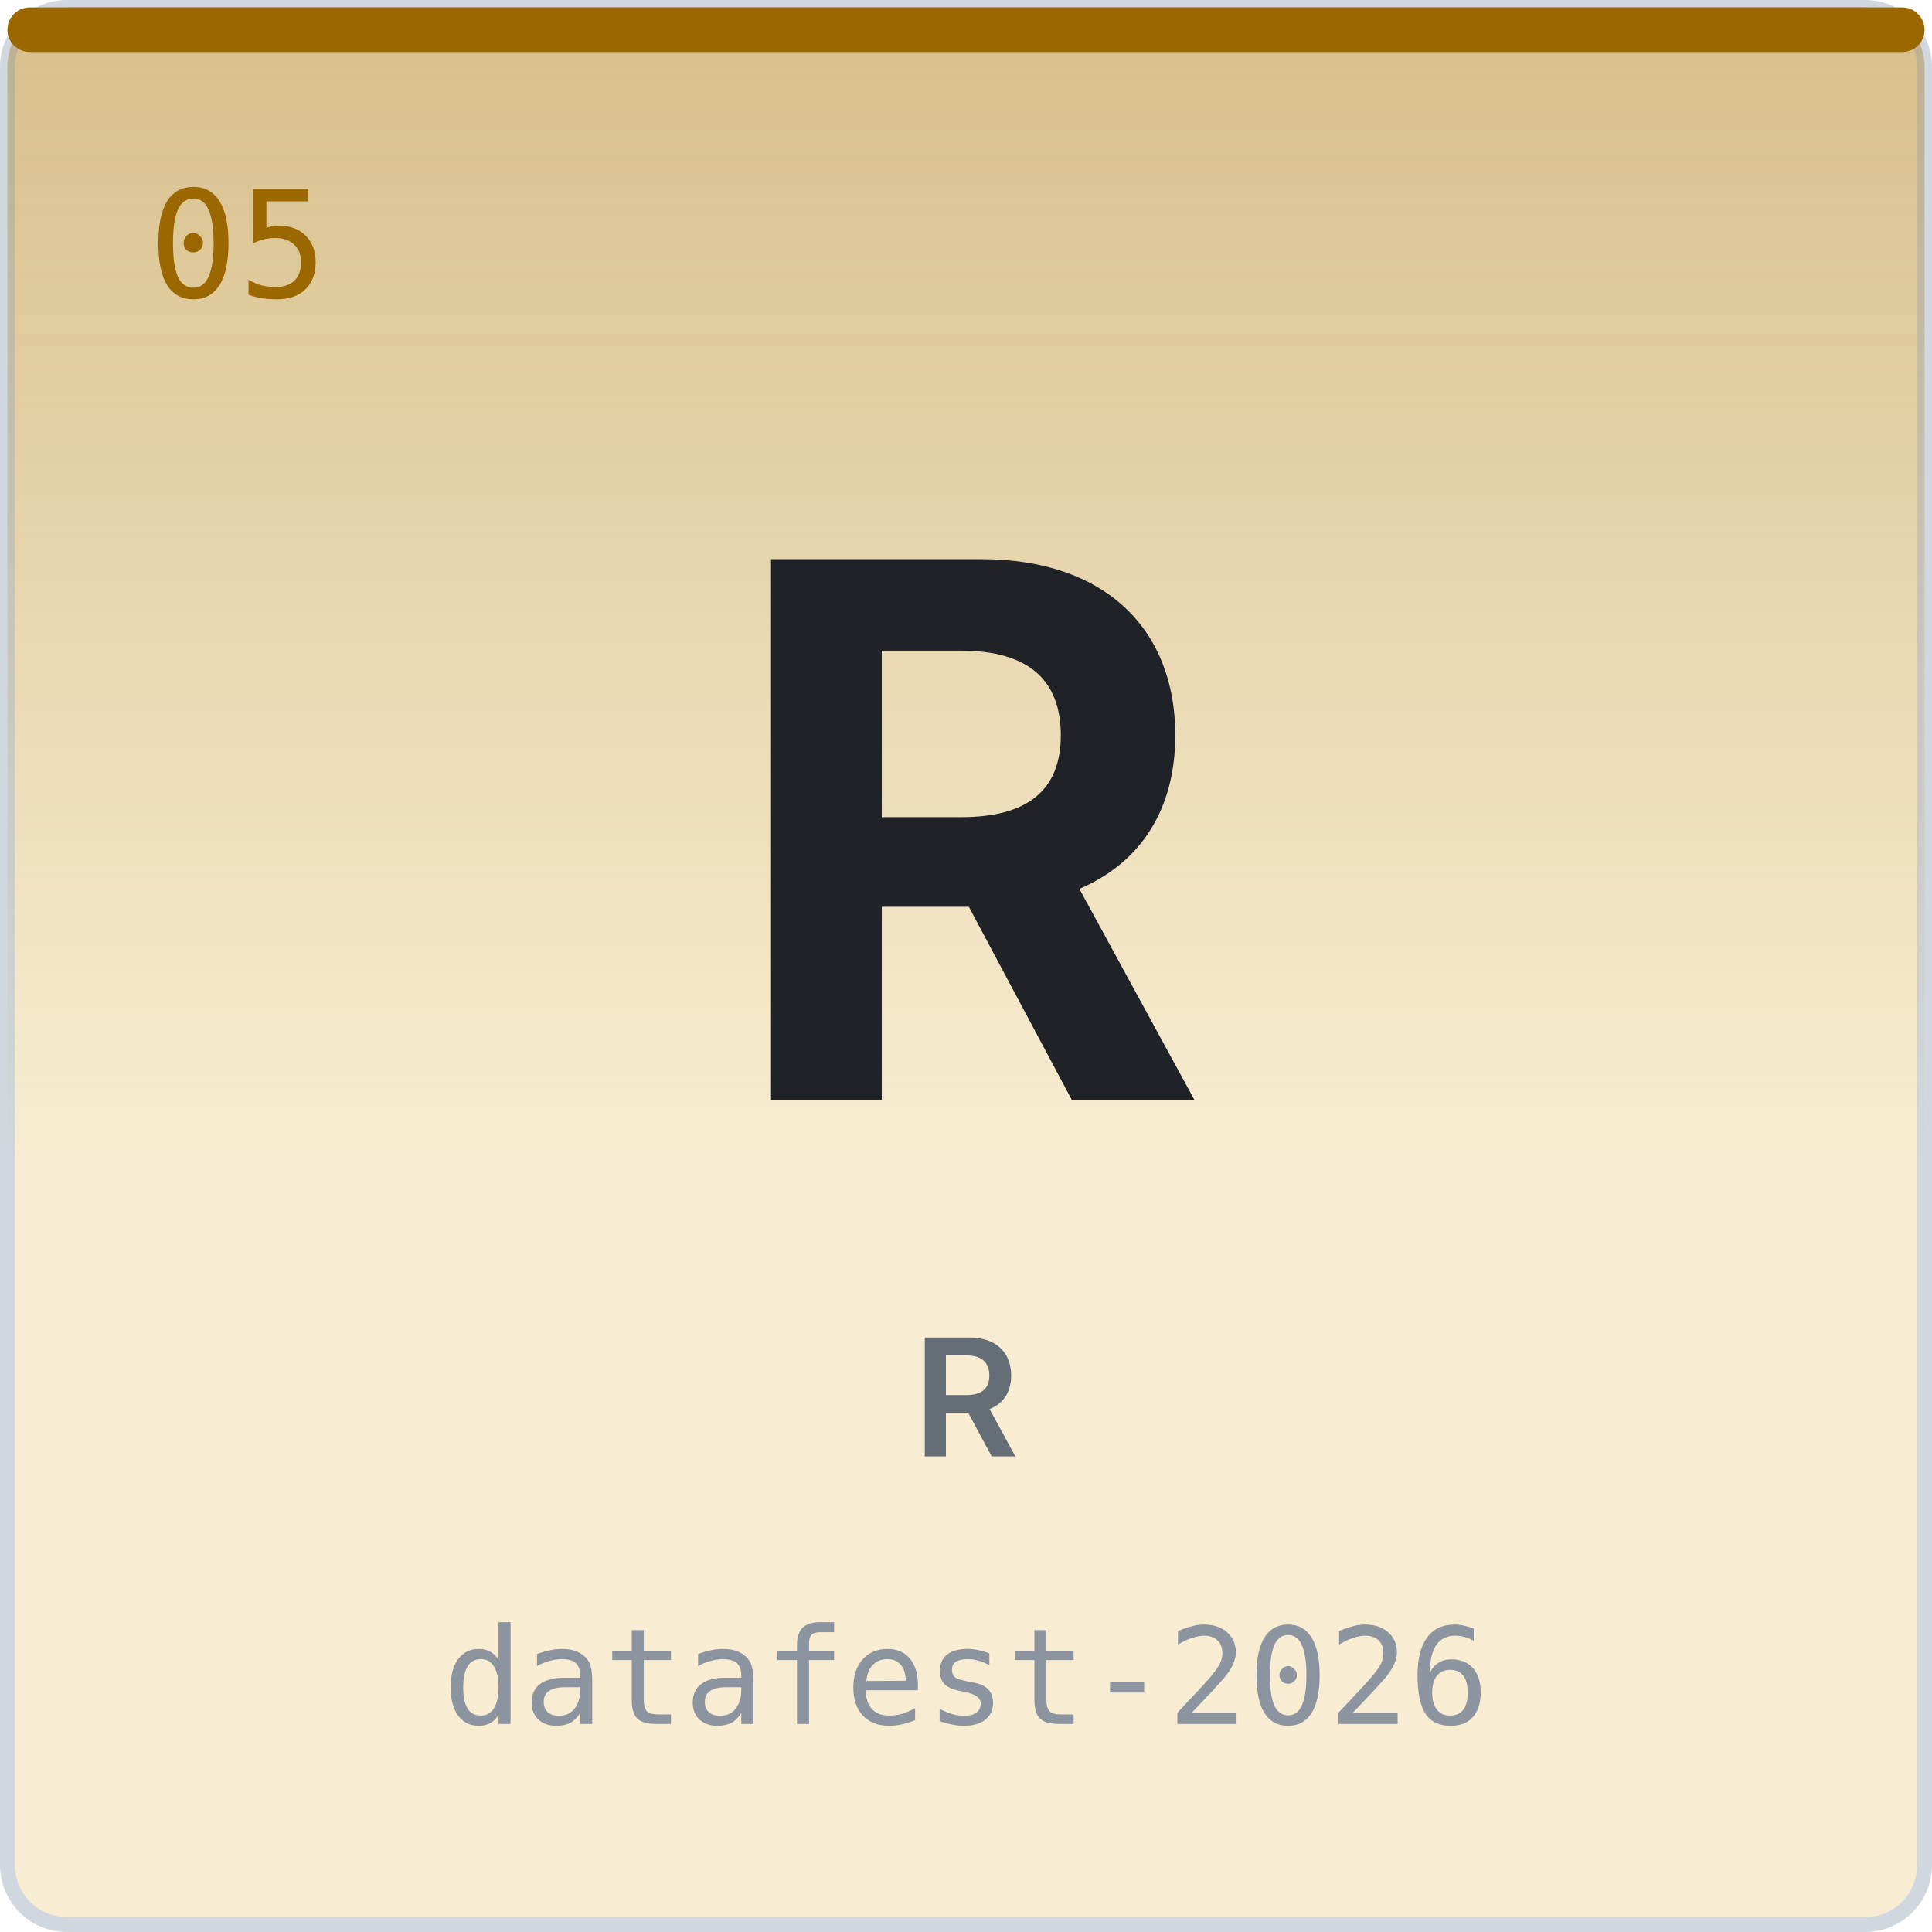
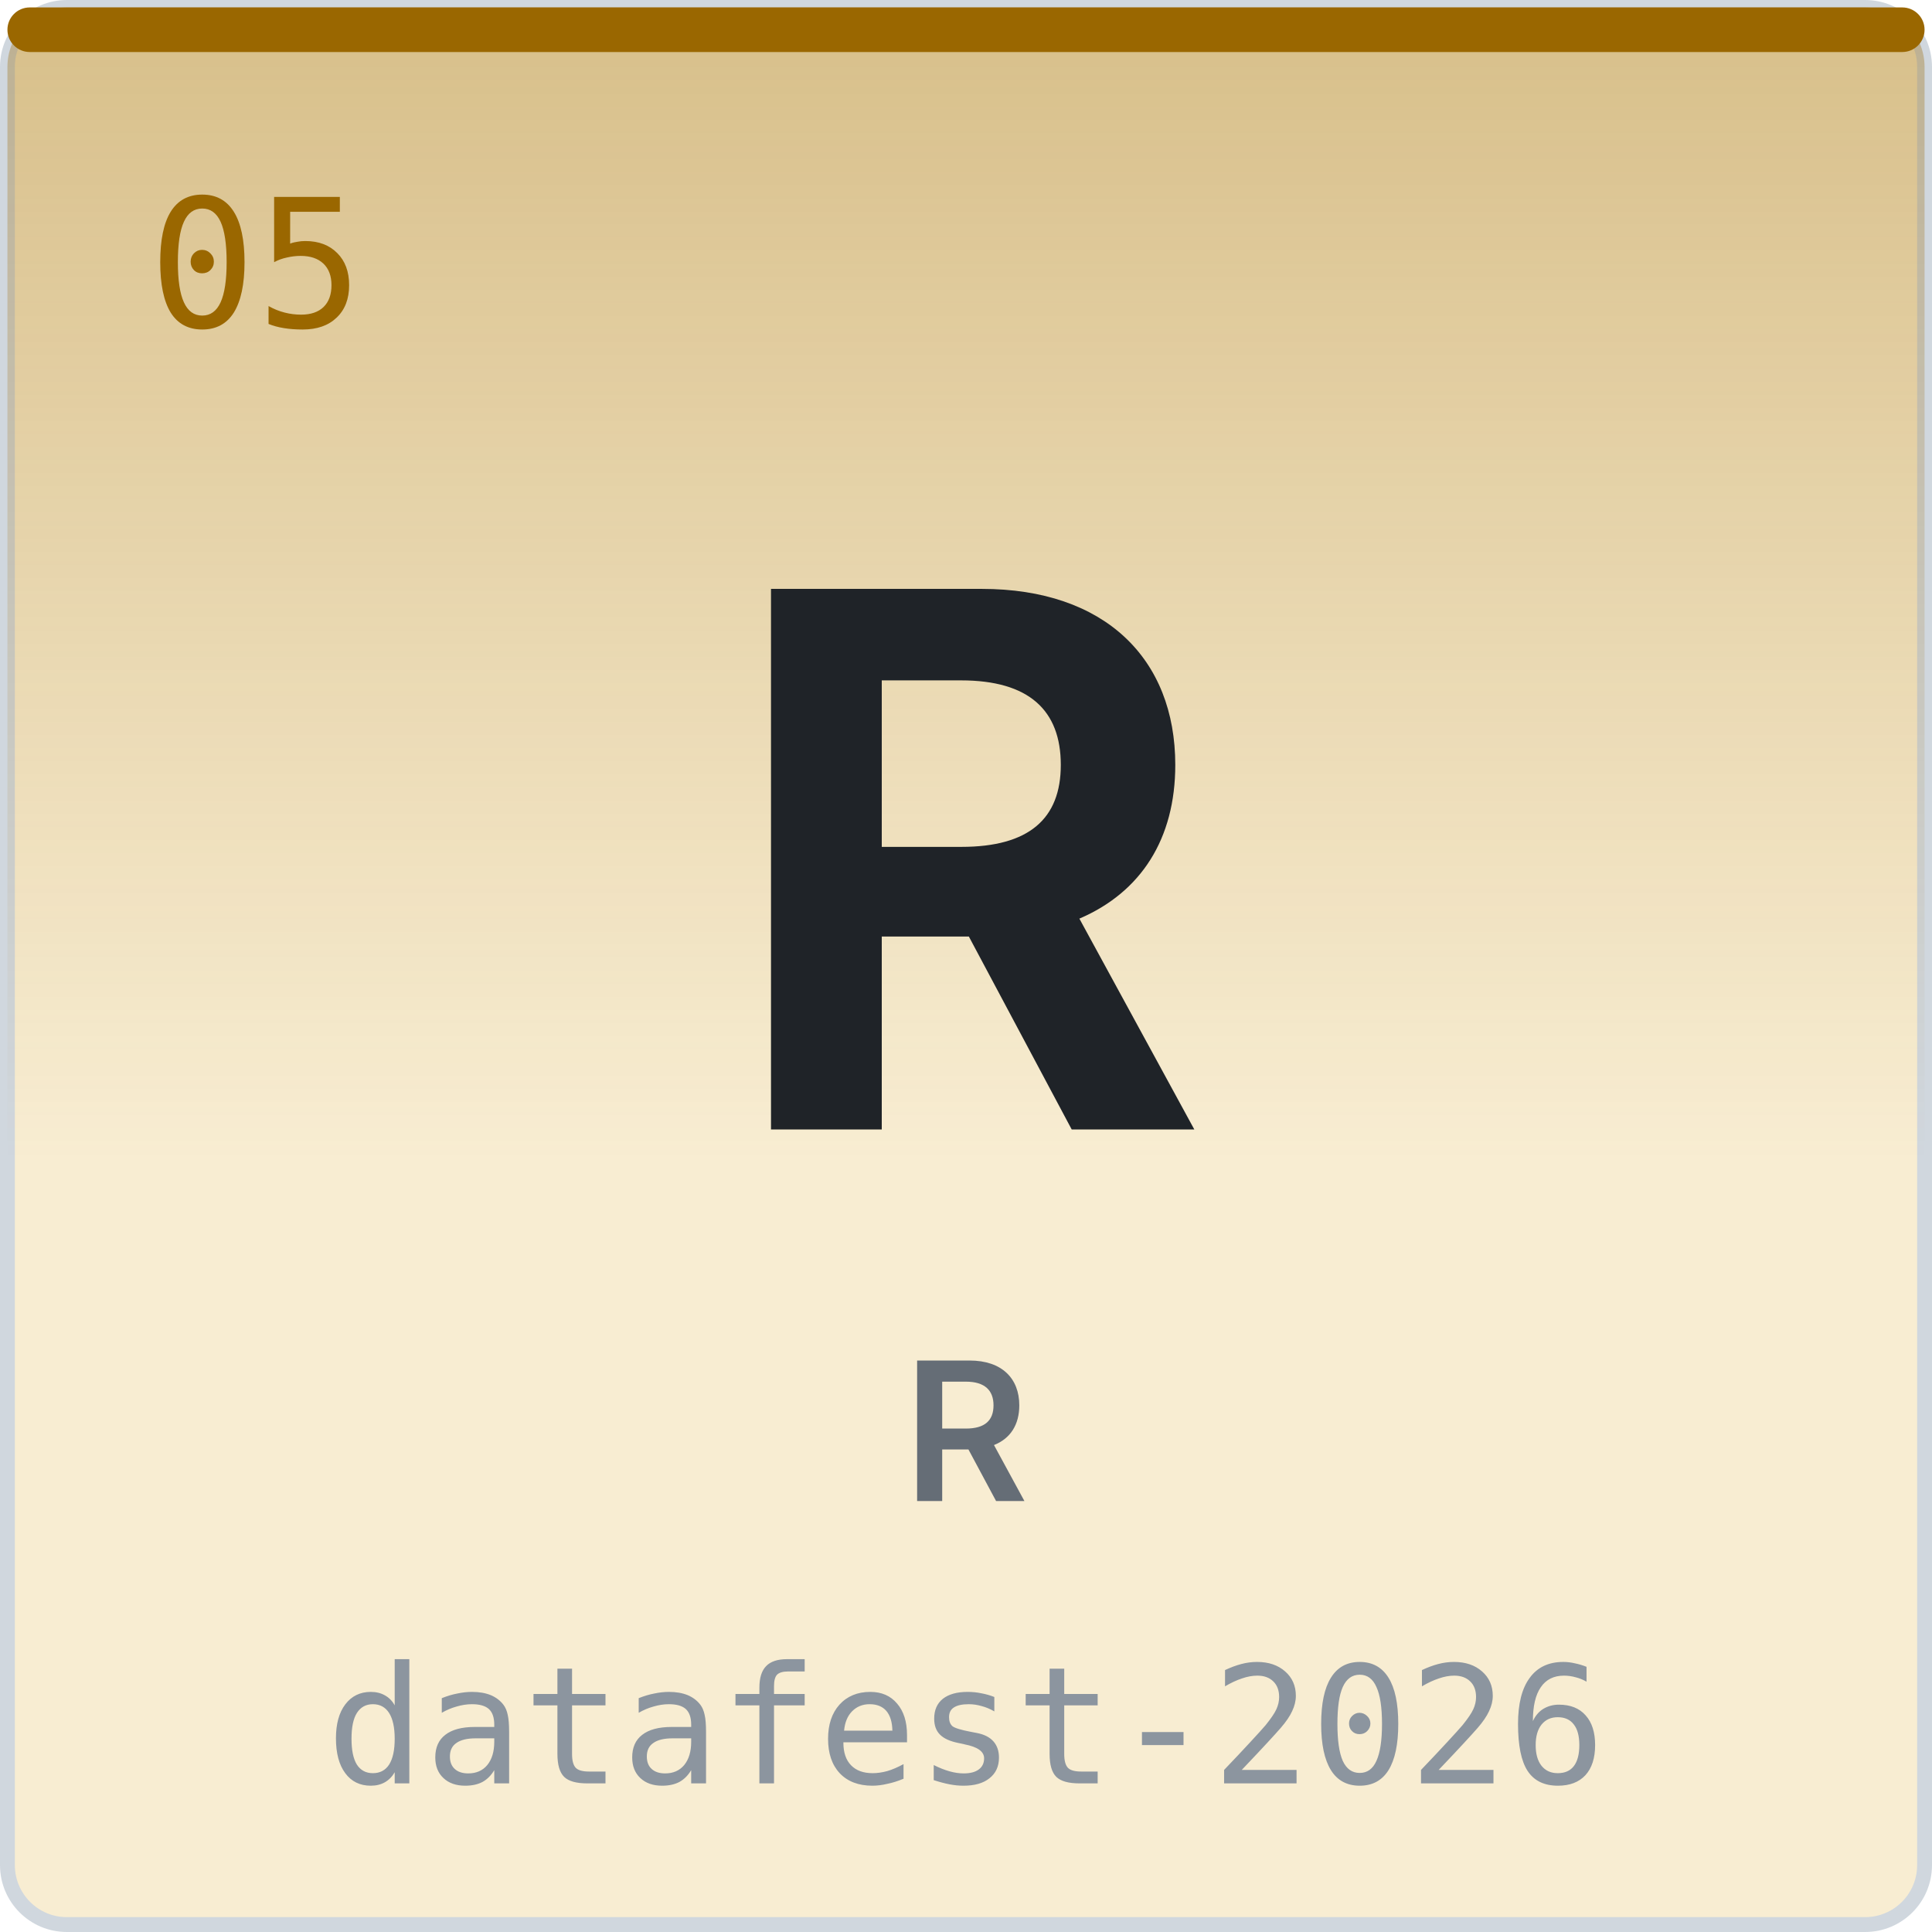
<svg xmlns="http://www.w3.org/2000/svg" width="130" height="130" viewBox="0 0 130 130" role="img" aria-label="05 R R datafest-2026">
  <defs>
    <linearGradient id="g5" x1="0" y1="0" x2="0" y2="1">
      <stop offset="0%" stop-color="#9a6700" stop-opacity="0.35" />
      <stop offset="60%" stop-color="#9a6700" stop-opacity="0" />
    </linearGradient>
  </defs>
  <g opacity="1">
    <set attributeName="opacity" to="0" begin="0s" />
    <animate attributeName="opacity" from="0" to="1" begin="0.32s" dur="0.55s" fill="freeze" />
    <rect x="0.5" y="0.5" width="129" height="129" rx="4" fill="#f8edd2" stroke="#d0d7de" stroke-width="1" />
    <rect x="0.5" y="0.5" width="129" height="129" rx="4" fill="url(#g5)" />
    <rect x="0.5" y="0.5" width="129" height="3" rx="1.5" fill="#9a6700">
      <animate attributeName="opacity" values="1;0.45;1" dur="4s" begin="-1.05s" repeatCount="indefinite" />
    </rect>
-     <text x="10" y="20" font-family="ui-monospace, SFMono-Regular, Menlo, monospace" font-size="10" font-weight="500" fill="#9a6700">05</text>
-     <text x="65" y="74" font-family="-apple-system, BlinkMacSystemFont, Inter, system-ui, sans-serif" font-size="50" font-weight="700" fill="#1f2328" text-anchor="middle" letter-spacing="-1">R</text>
-     <text x="65" y="98" font-family="-apple-system, BlinkMacSystemFont, Inter, system-ui, sans-serif" font-size="11" font-weight="600" fill="#656d76" text-anchor="middle">R</text>
-     <text x="65" y="116" font-family="ui-monospace, SFMono-Regular, Menlo, monospace" font-size="9" fill="#8c959f" text-anchor="middle">datafest-2026</text>
+     <text x="10" y="22" font-family="ui-monospace, SFMono-Regular, Menlo, monospace" font-size="12" font-weight="500" fill="#9a6700">05</text>
+     <text x="65" y="76" font-family="-apple-system, BlinkMacSystemFont, Inter, system-ui, sans-serif" font-size="50" font-weight="700" fill="#1f2328" text-anchor="middle" letter-spacing="-1">R</text>
+     <text x="65" y="101" font-family="-apple-system, BlinkMacSystemFont, Inter, system-ui, sans-serif" font-size="13" font-weight="600" fill="#656d76" text-anchor="middle">R</text>
+     <text x="65" y="120" font-family="ui-monospace, SFMono-Regular, Menlo, monospace" font-size="11" fill="#8c959f" text-anchor="middle">datafest-2026</text>
  </g>
</svg>
